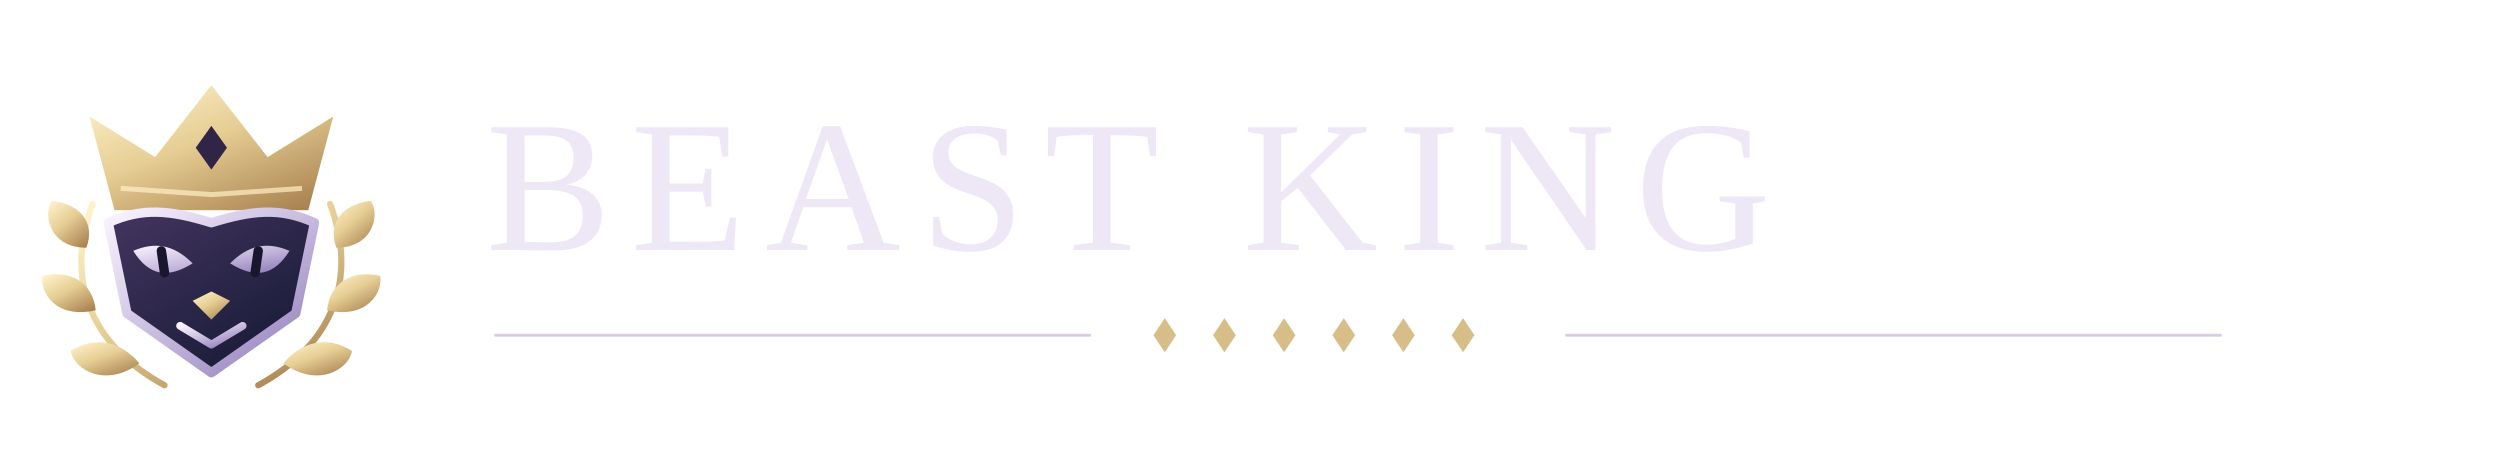
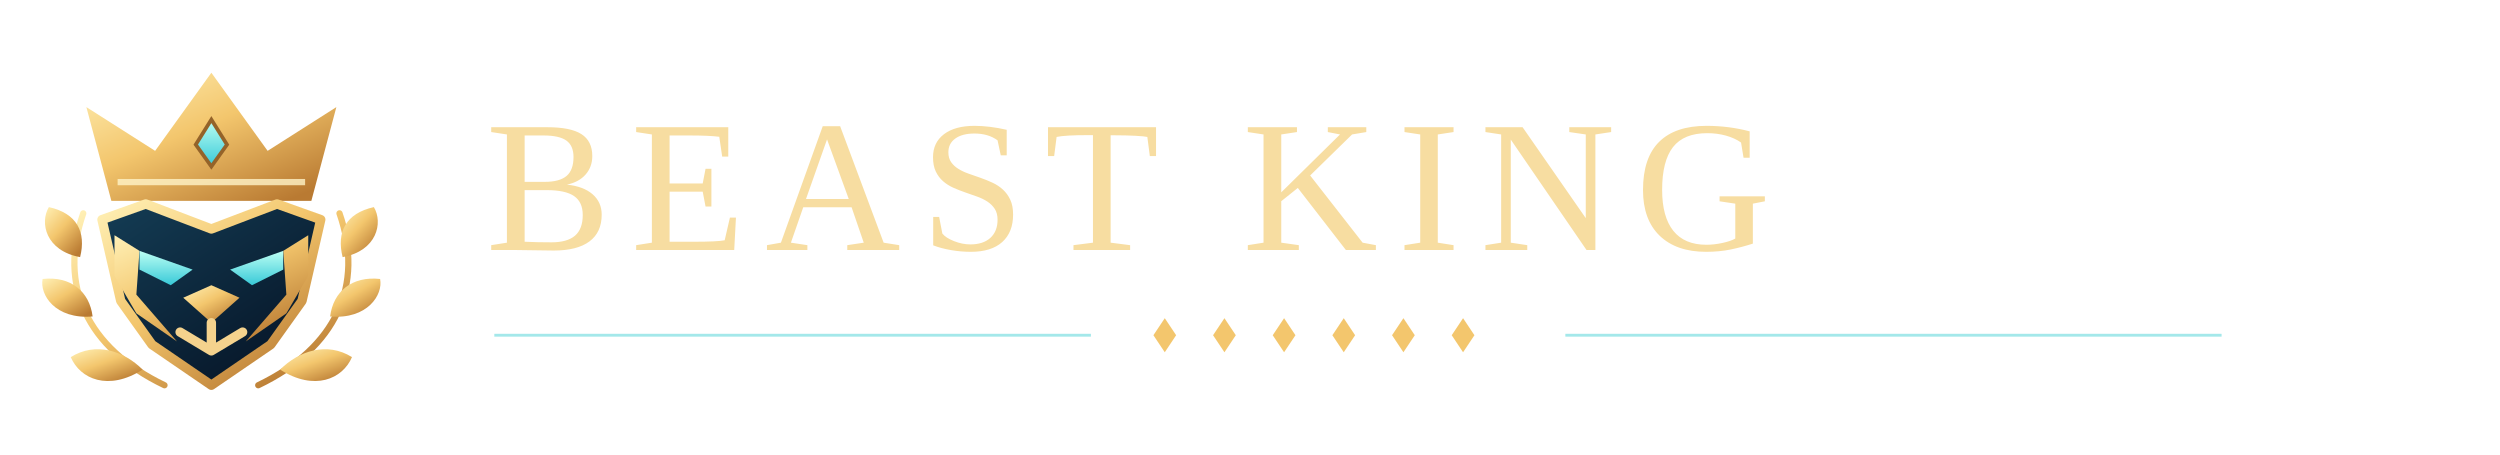
<svg xmlns="http://www.w3.org/2000/svg" width="880" height="160" viewBox="0 0 880 160" role="img" aria-labelledby="brand-wordmark-title" color="#e8e3f1">
  <g transform="translate(4 8) scale(1.1)">
    <defs>
-       <linearGradient id="crest-gold" x1=".1" y1="0" x2=".85" y2="1">
-         <stop stop-color="#fff1ca" />
-         <stop offset=".45" stop-color="#e6ce94" />
-         <stop offset="1" stop-color="#aa8351" />
+       <linearGradient id="crest-gold" x1="0" y1="0" x2=".8" y2="1">
+         <stop stop-color="#fff0b5" />
+         <stop offset=".48" stop-color="#f3c66d" />
+         <stop offset="1" stop-color="#b97a32" />
      </linearGradient>
-       <linearGradient id="crest-silver" x1="0" y1="0" x2="1" y2="1">
-         <stop stop-color="#faf4ff" />
-         <stop offset=".5" stop-color="#c8bbdf" />
-         <stop offset="1" stop-color="#8c78b5" />
+       <linearGradient id="crest-cyan" x1="0" y1="0" x2="0" y2="1">
+         <stop stop-color="#bcfff3" />
+         <stop offset="1" stop-color="#38c9d8" />
      </linearGradient>
      <linearGradient id="crest-face" x1="0" y1="0" x2=".8" y2="1">
-         <stop stop-color="#443560" />
-         <stop offset="1" stop-color="#161a35" />
+         <stop stop-color="#143d55" />
+         <stop offset="1" stop-color="#061426" />
      </linearGradient>
    </defs>
-     <path d="M26 58c-9 24-1 45 23 58m53-58c9 24 1 45-23 58" fill="none" stroke="url(#crest-gold)" stroke-width="2" stroke-linecap="round" />
+     <path d="M23 61c-8 23 1 43 26 55m56-55c8 23-1 43-26 55" fill="none" stroke="url(#crest-gold)" stroke-width="2" stroke-linecap="round" />
    <g fill="url(#crest-gold)">
-       <path d="M24 72C12 72 10 61 13 57c9 1 14 7 11 15Z" />
-       <path d="M27 92C14 95 9 86 10 81c9-2 16 2 17 11Z" />
-       <path d="M41 109c-11 8-21 2-22-4 8-5 16-3 22 4Z" />
-       <path d="M104 72c12 0 14-11 11-15-9 1-14 7-11 15Z" />
-       <path d="M101 92c13 3 18-6 17-11-9-2-16 2-17 11Z" />
-       <path d="M87 109c11 8 21 2 22-4-8-5-16-3-22 4Z" />
+       <path d="M22 75C11 73 9 64 12 59c9 2 12 8 10 16Z" />
+       <path d="M26 94C14 95 9 87 10 82c9-1 15 4 16 12Z" />
+       <path d="M42 111c-11 7-20 3-23-4 8-5 17-2 23 4Z" />
+       <path d="M106 75c11-2 13-11 10-16-9 2-12 8-10 16Z" />
+       <path d="M102 94c12 1 17-7 16-12-9-1-15 4-16 12Z" />
+       <path d="M86 111c11 7 20 3 23-4-8-5-17-2-23 4Z" />
    </g>
-     <path d="m25 30 21 13 18-23 18 23 21-13-8 30H33Z" fill="url(#crest-gold)" />
-     <path d="m35 53 29 2 29-2" fill="none" stroke="#fff0c6" stroke-opacity=".7" stroke-width="1.6" />
-     <path d="m64 33 5 7-5 7-5-7Z" fill="#302447" />
-     <path d="M31 64c11-5 20-4 33 0 13-4 22-5 33 0l-6 29-27 19-27-19Z" fill="url(#crest-face)" stroke="url(#crest-silver)" stroke-width="3" stroke-linejoin="round" />
-     <path d="M39 73c7-3 13-2 19 4-8 5-14 4-19-4Zm50 0c-7-3-13-2-19 4 8 5 14 4 19-4Z" fill="url(#crest-silver)" />
-     <path d="m48 73 1 7m30-7-1 7" fill="none" stroke="#18172f" stroke-width="3" stroke-linecap="round" />
-     <path d="m64 86 6 3-6 6-6-6Z" fill="url(#crest-gold)" />
-     <path d="m54 97 10 6 10-6" fill="none" stroke="url(#crest-silver)" stroke-width="2.5" stroke-linecap="round" stroke-linejoin="round" />
+     <path d="m24 27 22 14 18-25 18 25 22-14-8 30H32Z" fill="url(#crest-gold)" />
+     <path d="M34 51h60" fill="none" stroke="#fff3c8" stroke-width="2" stroke-opacity=".8" />
+     <path d="m64 31 5 8-5 7-5-7Z" fill="url(#crest-cyan)" stroke="#946329" stroke-width="1.2" />
+     <path d="m29 63 14-5 21 8 21-8 14 5-6 26-10 14-19 13-19-13-10-14Z" fill="url(#crest-face)" stroke="url(#crest-gold)" stroke-width="3" stroke-linejoin="round" />
+     <path d="m33 68 8 5-1 14 13 15-13-9-7-12Zm62 0-8 5 1 14-13 15 13-9 7-12Z" fill="url(#crest-gold)" />
+     <path d="m41 73 17 6-7 5-10-5Zm46 0-17 6 7 5 10-5Z" fill="url(#crest-cyan)" />
+     <path d="m55 88 9-4 9 4-9 8Z" fill="url(#crest-gold)" />
+     <path d="m54 99 10 6 10-6m-10-3v9" fill="none" stroke="#f4d28d" stroke-width="3" stroke-linecap="round" stroke-linejoin="round" />
  </g>
-   <text x="171" y="88" fill="#eee8f6" font-family="Georgia, 'Times New Roman', serif" font-size="66" font-weight="500" letter-spacing="7">BEAST KING</text>
-   <path d="M174 118h210m167 0h231" fill="none" stroke="#b6a0cf" stroke-opacity=".55" />
-   <g fill="#d7bd87">
+   <text x="171" y="88" fill="#f7dda1" font-family="Georgia, 'Times New Roman', serif" font-size="66" font-weight="500" letter-spacing="7">BEAST KING</text>
+   <path d="M174 118h210m167 0h231" fill="none" stroke="#68d8dc" stroke-opacity=".6" />
+   <g fill="#f3c66d">
    <path d="m410 112 4 6-4 6-4-6Z" />
    <path d="m431 112 4 6-4 6-4-6Z" />
    <path d="m452 112 4 6-4 6-4-6Z" />
    <path d="m473 112 4 6-4 6-4-6Z" />
    <path d="m494 112 4 6-4 6-4-6Z" />
    <path d="m515 112 4 6-4 6-4-6Z" />
  </g>
</svg>
